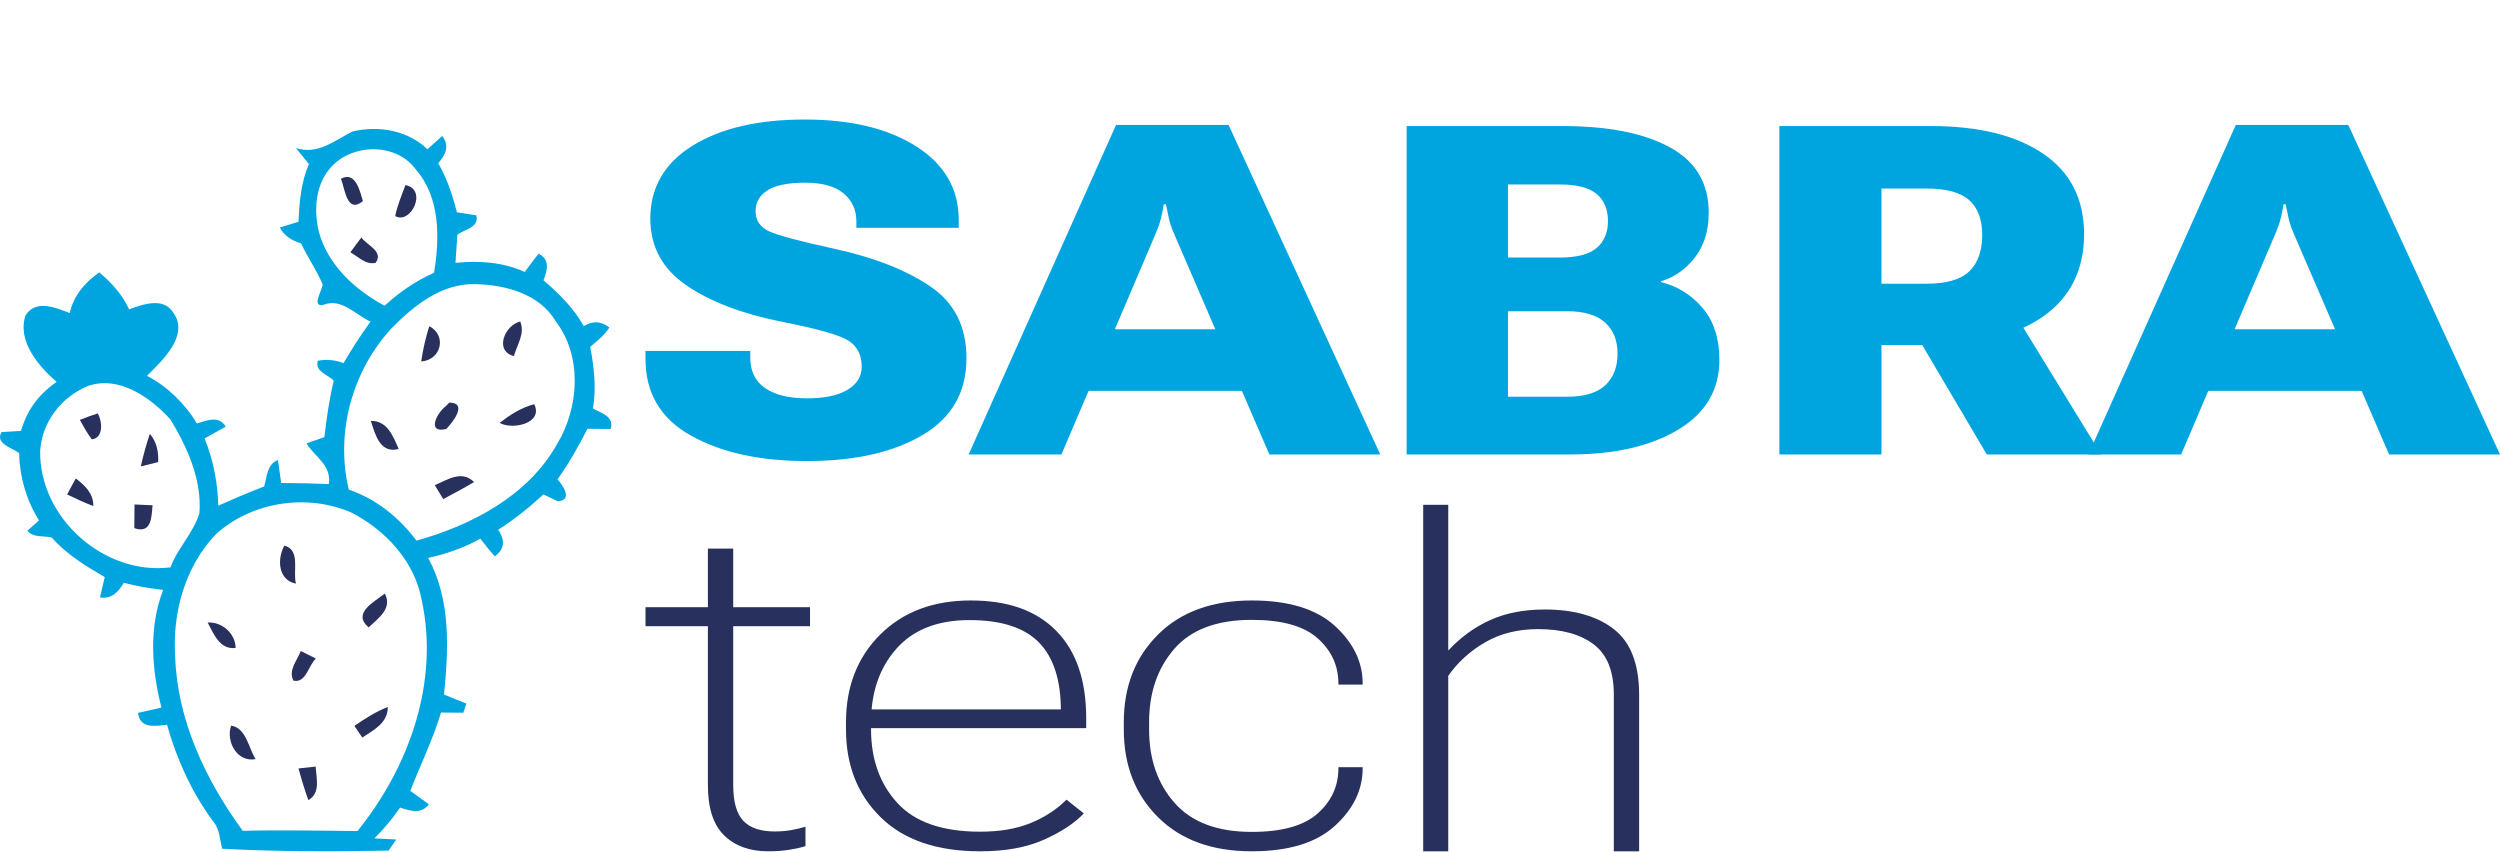
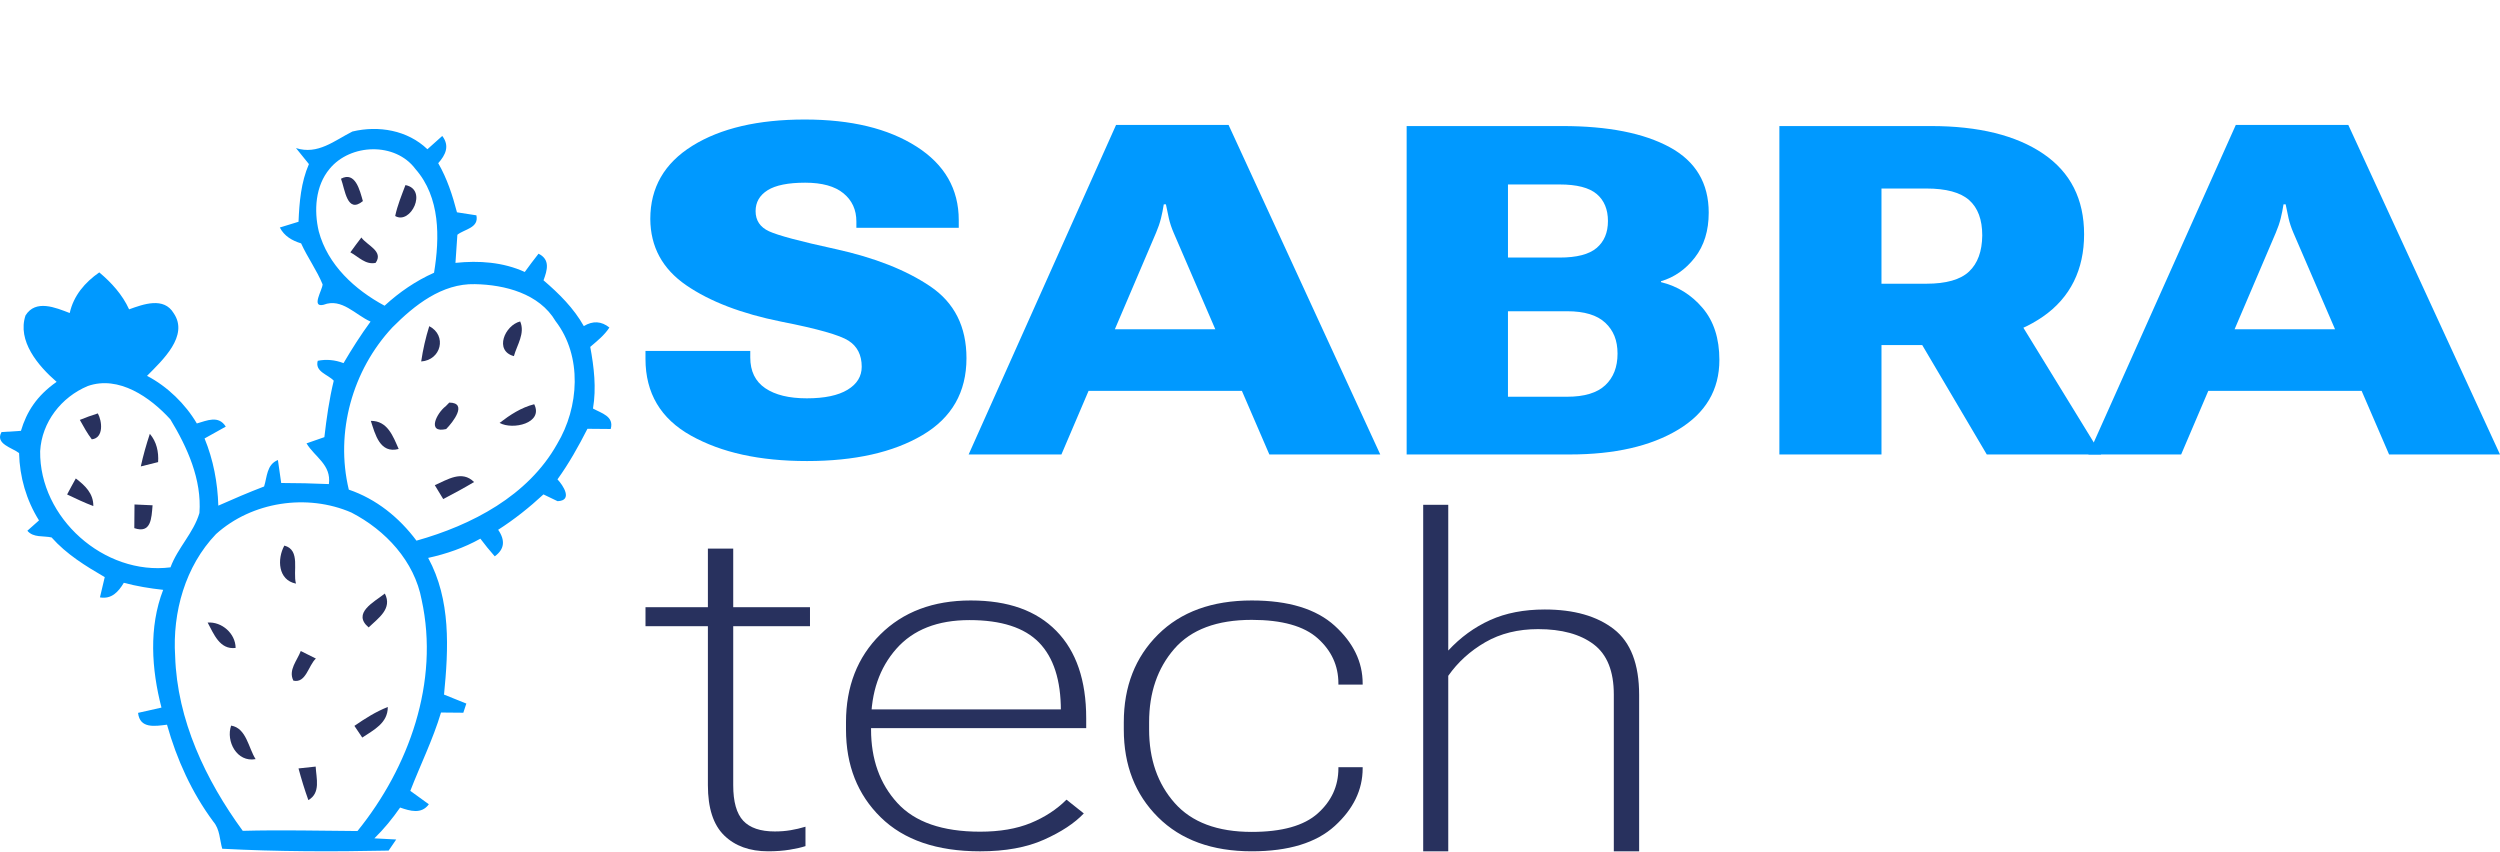
<svg xmlns="http://www.w3.org/2000/svg" id="Layer_2" data-name="Layer 2" viewBox="0 0 2839.66 966.96">
  <defs>
    <style>
      .cls-1 {
        fill: #28315E;
      }

      .cls-2 {
-         fill: #00a5e0;
+         fill: #0099ff;
      }
    </style>
  </defs>
  <g id="Layer_2-2" data-name="Layer 2">
    <g>
      <g>
        <path class="cls-1" d="M733.2,689.73h186.84v21.52h-186.84v-21.52ZM804.07,702.29v-79.17h28.77v268.78c0,18.79,3.79,32.24,11.36,40.35,7.57,8.11,19.53,12.17,35.88,12.17,6.25,0,12.21-.47,17.87-1.41,5.65-.94,11.3-2.26,16.96-3.97v22.03c-4.65,1.54-10.65,2.9-18.02,4.1-7.37,1.19-15.5,1.79-24.38,1.79-21,0-37.65-6.02-49.97-18.06-12.32-12.04-18.47-31.04-18.47-57.01v-189.6Z" />
        <path class="cls-1" d="M960.93,820.41c0-40.65,12.97-73.88,38.91-99.67,25.94-25.79,60.21-38.69,102.81-38.69s74.59,11.53,97.21,34.59c22.61,23.06,33.92,56.11,33.92,99.16v11.27h-258.01v-21.27h229.24v1.28c0-34.5-8.28-60.25-24.83-77.25-16.56-16.99-42.9-25.49-79.04-25.49s-63.8,10.85-82.97,32.54c-19.18,21.69-28.77,49.54-28.77,83.53v8.2c0,33.82,9.94,61.62,29.83,83.4,19.88,21.78,51.22,32.67,94.03,32.67,22.41,0,41.59-3.29,57.54-9.86,15.95-6.57,29.47-15.41,40.58-26.52l19.68,15.63c-10.5,11.11-25.59,21.05-45.27,29.85s-43.86,13.2-72.53,13.2c-49.06,0-86.71-12.9-112.95-38.69-26.25-25.79-39.37-59.02-39.37-99.67v-8.2Z" />
        <path class="cls-1" d="M1276.48,820.41c0-40.65,12.97-73.88,38.91-99.67,25.94-25.79,61.42-38.69,106.44-38.69,41.79,0,73.23,9.61,94.33,28.82,21.09,19.22,31.64,41.04,31.64,65.46v1.28h-27.56v-1.28c0-20.15-7.83-37.24-23.47-51.24-15.65-14-40.63-21.01-74.95-21.01-39.57,0-68.89,10.98-87.97,32.92-19.08,21.95-28.62,49.75-28.62,83.4v8.2c0,33.82,9.69,61.67,29.07,83.53,19.38,21.87,48.55,32.8,87.52,32.8,34.32,0,59.3-7,74.95-21.01,15.64-14,23.47-31.09,23.47-51.24v-1.28h27.56v1.28c0,24.43-10.55,46.25-31.64,65.46-21.1,19.22-52.54,28.82-94.33,28.82-45.02,0-80.5-12.9-106.44-38.69-25.94-25.79-38.91-59.02-38.91-99.67v-8.2Z" />
        <path class="cls-1" d="M1616.55,573.41h28.47v165.52c13.93-15.03,29.78-26.56,47.54-34.59,17.76-8.03,38.46-12.04,62.08-12.04,33.11,0,59.25,7.43,78.43,22.29,19.18,14.86,28.77,39.8,28.77,74.82v177.56h-28.77v-178.07c0-26.47-7.62-45.48-22.86-57.01-15.25-11.53-36.29-17.29-63.14-17.29-22.82,0-42.8,4.96-59.96,14.86-17.16,9.91-31.19,22.64-42.09,38.18v199.34h-28.47v-393.55Z" />
      </g>
      <g>
        <g>
          <path class="cls-2" d="M733.2,398.63h119.01v7.43c0,15.55,5.65,27.16,16.96,34.85,11.3,7.69,27.05,11.53,47.24,11.53s35.63-3.24,46.33-9.74c10.7-6.49,16.05-15.2,16.05-26.13,0-13.32-5-23.19-14.99-29.59-9.99-6.41-35.48-13.62-76.46-21.65-45.02-9.05-81.01-22.84-107.96-41.38-26.95-18.53-40.53-43.6-40.73-75.2,0-35.7,16-63.45,48-83.27,32-19.81,74.44-29.72,127.34-29.72s94.79,10.21,126.88,30.62c32.1,20.41,48.15,48.3,48.15,83.66v8.71h-116.29v-7.17c0-13.32-4.9-24-14.69-32.03-9.79-8.03-24.28-12.04-43.46-12.04s-33.61,2.86-42.7,8.58c-9.08,5.73-13.63,13.62-13.63,23.7,0,10.59,5.1,18.24,15.29,22.93,10.19,4.7,35.28,11.4,75.25,20.11,44.41,9.74,80.35,23.87,107.81,42.4,27.45,18.54,41.18,45.74,41.18,81.61,0,38.61-16.66,67.73-49.97,87.37-33.31,19.65-77.02,29.47-131.12,29.47s-97.21-9.61-131.73-28.82c-34.52-19.22-51.78-48.3-51.78-87.24v-8.97Z" />
          <path class="cls-2" d="M1267.69,141.89h127.79l172.31,374.34h-125.98l-108.71-251.86c-2.42-5.64-4.24-11.1-5.45-16.4-1.21-5.29-2.32-10.59-3.33-15.89h-2.42c-.81,5.3-1.87,10.59-3.18,15.89-1.32,5.3-3.18,10.76-5.6,16.4l-107.5,251.86h-105.38l167.46-374.34ZM1234.68,374.03h186.24l24.53,69.95h-234.69l23.92-69.95Z" />
          <path class="cls-2" d="M1597.77,143.17h176.85c51.88,0,92.56,8.03,122.04,24.08,29.47,16.06,44.21,40.83,44.21,74.3,0,20.5-5.25,37.5-15.75,50.99-10.5,13.5-23.32,22.46-38.46,26.9v1.02c18.78,4.61,34.52,14.39,47.24,29.34,12.72,14.95,19.08,34.63,19.08,59.06,0,33.99-15.6,60.38-46.79,79.17-31.19,18.79-72.22,28.18-123.1,28.18h-185.33V143.17ZM1771.6,292.55c19.38,0,33.36-3.63,41.94-10.89,8.58-7.26,12.87-17.46,12.87-30.62s-4.29-23.57-12.87-30.75c-8.58-7.17-22.56-10.76-41.94-10.76h-58.75v83.02h58.75ZM1780.07,450.64c19.58,0,34.02-4.36,43.3-13.07,9.28-8.71,13.93-20.67,13.93-35.87s-4.65-26.39-13.93-35.1c-9.29-8.71-23.72-13.07-43.3-13.07h-67.23v97.11h67.23Z" />
          <path class="cls-2" d="M2021.13,143.17h172c54.31,0,96.9,10.5,127.79,31.52,30.89,21.01,46.33,51.5,46.33,91.47s-15.55,71.79-46.63,93.39c-31.09,21.61-73.69,32.41-127.79,32.41h-55.72v124.27h-115.98V143.17ZM2187.98,322.27c22.61,0,38.81-4.61,48.6-13.84,9.79-9.22,14.79-22.89,14.99-41,0-17.94-4.95-31.3-14.84-40.1-9.89-8.8-26.15-13.2-48.75-13.2h-50.88v108.12h50.88ZM2155.28,344.31l125.07-1.28,106.29,173.21h-129.91l-101.45-171.92Z" />
          <path class="cls-2" d="M2539.56,141.89h127.79l172.31,374.34h-125.98l-108.71-251.86c-2.42-5.64-4.24-11.1-5.45-16.4-1.21-5.29-2.32-10.59-3.33-15.89h-2.42c-.81,5.3-1.87,10.59-3.18,15.89-1.32,5.3-3.18,10.76-5.6,16.4l-107.5,251.86h-105.38l167.46-374.34ZM2506.56,374.03h186.24l24.53,69.95h-234.69l23.92-69.95Z" />
        </g>
        <path class="cls-2" d="M21.67,514.64c.62,27.12,8.24,53.47,22.62,76.47-3.26,2.95-9.87,8.78-13.21,11.73,6.76,8.16,18.11,5.52,27.51,7.62,16.86,19.04,38.55,32.41,60.38,45.07-1.32,5.75-4.12,17.25-5.44,23,13.06,2.33,20.9-6.14,27.12-16.55,14.61,3.89,29.53,6.37,44.69,8-16.48,42.51-13.21,90.3-1.94,133.75-6.68,1.48-19.89,4.51-26.58,5.98,1.94,18.34,19.51,15.08,32.87,13.44,11.04,39.4,28.21,77.25,52.69,110.2,7.38,8.63,7.07,20.21,10.03,30.7,62.79,3.34,126.05,3.42,189,2.1,2.1-3.11,6.45-9.4,8.63-12.59-6.22-.31-18.57-1.01-24.79-1.32,10.88-10.65,20.52-22.46,29.22-34.97,11.27,3.89,24.25,7.85,32.64-3.73-5.28-3.81-15.78-11.42-21.06-15.23,11.5-29.69,25.72-58.36,34.89-88.98,6.37.08,18.96.16,25.34.23l3.42-10.41c-6.37-2.49-18.96-7.62-25.34-10.18,5.13-52.22,7.93-107.63-18.03-155.27,20.59-4.51,40.72-11.42,59.3-21.84,5.13,6.84,10.57,13.52,16.32,20.05,10.96-7.85,12.28-17.95,3.89-30.15,18.34-11.74,35.44-25.34,51.45-40.18,4.04,1.87,12.05,5.75,16.01,7.69,17.8-.62,6.3-18.03-.08-24.79,13.06-18.11,23.94-37.61,34.04-57.43,6.61.08,19.82.16,26.42.23,4.12-14.45-10.49-17.88-20.13-23.24,3.96-23.39,1.17-46.94-3.11-70.02,7.77-6.68,16.01-13.13,21.76-21.99-9.09-7.3-18.81-7.85-29.07-1.63-11.5-20.44-28.13-36.91-45.77-51.99,4.2-11.42,7.93-23.55-5.67-30.23-5.36,6.84-10.57,13.76-15.62,20.75-24.71-11.27-52.15-13.13-78.73-10.34.7-10.65,1.48-21.29,2.18-31.94,8-6.45,24.71-7.62,21.6-22.07-5.52-.85-16.55-2.56-22.07-3.42-5.05-19.35-11.27-38.47-21.29-55.8,8.31-9.33,13.29-19.51,4.59-30.93-4.2,3.81-12.67,11.35-16.86,15.08-22.62-21.68-55.57-27.2-85.18-20.13-20.44,10.26-39.32,26.81-64.11,18.81,3.65,4.59,11.04,13.68,14.69,18.19-9.01,20.75-10.88,43.21-11.81,65.51-5.29,1.63-15.93,4.9-21.22,6.53,4.97,9.71,13.91,14.92,24.17,18.03,7.23,15.93,17.8,30.46,24.4,46.55-.23,6.53-13.44,26.73,1.17,23.16,20.67-8,35.98,11.5,53.31,19.12-11.11,15.15-21.22,31.01-30.7,47.17-9.87-3.73-19.66-4.58-29.3-2.64-3.5,12.51,11.73,15.54,18.18,22.61-5.13,21.06-8.16,42.59-10.65,64.12-5.05,1.79-15.23,5.36-20.28,7.07,9.4,15.62,28.37,24.17,25.41,46.24-18.11-.78-36.14-1.24-54.17-1.24-.93-6.53-2.8-19.58-3.73-26.11-12.9,5.21-12.2,19.27-15.7,30.08-17.64,6.76-34.89,14.14-51.99,21.76-.78-26.19-5.67-52.07-15.62-76.32,7.93-4.43,16.01-8.94,24.09-13.44-8.24-13.21-21.37-6.84-32.87-3.58-12.9-21.99-33.43-42.03-56.57-54.09,17.49-17.64,47.79-45.46,30.3-71.11-11.27-18.88-34.5-10.26-50.67-4.43-7.62-16.71-19.97-30.31-33.88-41.97-16.32,11.35-29.22,26.42-33.57,46.16-16.16-6.22-38.7-15.78-50.2,2.72-9.64,28.83,14.19,57.2,35.33,75.46-22.82,15.98-34.09,34.19-40.54,55.64-5.52.31-16.55,1.09-22.07,1.4-7.62,13.52,12.36,17.8,19.97,23.86ZM362.07,262.77c-5.6-23.7-3.89-51.6,12.28-70.95,23.62-28.83,74.68-30.62,97.53.16,28.29,32.17,27.67,77.95,21.14,117.82-20.75,9.25-39.56,22.15-56.19,37.46-33.73-18.11-64.66-46.4-74.76-84.48ZM445.69,371.88c25.03-25.18,56.27-50.05,93.72-49.12,33.96.62,73.13,10.65,91.63,41.97,30.62,39.79,26.81,98,1.79,139.58-32.95,58.91-96.99,92.17-159.78,109.81-19.58-26.27-45.62-47.33-76.86-57.97-15.62-64.97,4.04-135.61,49.5-184.26ZM245.34,606.66c40.8-36.84,103.44-46.32,153.8-24.48,38.78,20.05,71.65,55.18,79.81,99.24,20.36,93.1-14.3,190.09-72.9,262.52-43.44-.31-86.89-1.4-130.33-.23-42.2-57.82-74.53-125.9-76.78-198.48-3.19-49.66,11.5-102.19,46.4-138.57ZM99.7,438.48c35.2-12.36,71.03,12.82,93.8,37.85,19.27,31.71,35.83,68.39,33.03,106.39-6.61,22.54-24.79,39.64-32.87,61.71-75.31,9.48-149.06-56.19-148.05-131.96,1.86-33.03,24.01-61.4,54.09-73.99Z" />
      </g>
      <g>
        <path class="cls-1" d="M606.79,459.15c-14.77,3.73-27.51,12.12-39.32,21.22,14.92,8.32,50.05.31,39.32-21.22Z" />
        <path class="cls-1" d="M503.43,566.87c11.81-6.14,23.55-12.51,35.05-19.35-13.83-13.83-30.15-2.72-44.61,3.57,2.41,3.96,7.15,11.81,9.56,15.78Z" />
        <path class="cls-1" d="M333.24,773.12c14.38,3.26,17.02-17.33,25.57-25.1-5.75-2.88-11.5-5.75-17.18-8.55-4.04,10.8-14.45,21.6-8.39,33.65Z" />
        <path class="cls-1" d="M440.48,803.04c-13.68,5.36-25.96,13.21-37.93,21.45,2.25,3.34,6.68,9.95,8.94,13.29,12.98-8.7,29.07-16.4,28.99-34.74Z" />
        <path class="cls-1" d="M267.64,735.97c-.16-16.4-15.62-30-31.79-28.83,6.92,12.75,13.68,31.09,31.79,28.83Z" />
        <path class="cls-1" d="M173.3,573.94c-5.13-.23-15.39-.7-20.52-.93,0,6.68-.16,20.13-.23,26.89,19.19,6.53,19.51-11.19,20.75-25.96Z" />
        <path class="cls-1" d="M487.58,370.48c-4.12,13.13-7.15,26.5-9.17,40.1,22.62-1.55,29.61-29.45,9.17-40.1Z" />
        <path class="cls-1" d="M418.72,712.66c10.96-10.57,27.28-21.22,18.42-38.47-12.43,9.79-37.46,22.3-18.42,38.47Z" />
        <path class="cls-1" d="M410.48,269.76c-4.28,5.6-8.47,11.19-12.51,16.86,9.02,4.82,17.18,14.45,28.68,11.97,9.48-13.29-9.95-19.89-16.16-28.83Z" />
        <path class="cls-1" d="M170.19,492.8c-4.04,12.2-7.54,24.48-10.26,36.99,4.9-1.24,14.77-3.73,19.66-4.9.78-11.58-1.71-23.16-9.4-32.1Z" />
        <path class="cls-1" d="M290.34,862.26c-8.24-12.82-10.41-35.2-27.82-38.08-6.14,17.8,6.53,42.04,27.82,38.08Z" />
        <path class="cls-1" d="M111.12,469.57c-6.99,2.18-13.83,4.66-20.44,7.38,4.2,7.54,8.31,15.08,13.6,22.07,13.68-1.48,11.81-20.59,6.84-29.45Z" />
        <path class="cls-1" d="M339.06,872.83c3.26,12.12,6.92,24.09,11.19,35.98,14.22-8.16,9.01-24.71,8.31-38.08-4.89.54-14.61,1.55-19.51,2.1Z" />
        <path class="cls-1" d="M460.53,210.23c-4.35,11.58-9.09,23-11.66,35.13,17.56,10.34,37.46-30.08,11.66-35.13Z" />
        <path class="cls-1" d="M412.19,228.42c-3.42-11.81-8.47-34.27-24.87-25.41,4.59,12.2,6.84,40.26,24.87,25.41Z" />
        <path class="cls-1" d="M452.84,509.98c-6.37-14.38-12.59-32.1-31.63-31.94,4.9,15.08,10.26,37.61,31.63,31.94Z" />
        <path class="cls-1" d="M583.71,404.52c3.5-12.67,12.98-25.88,7.15-39.4-17.49,4.35-29.84,33.34-7.15,39.4Z" />
        <path class="cls-1" d="M506.77,487.36c7.62-7.69,24.95-29.84,3.57-30.08l-4.12,4.2c-10.02,7.46-21.99,31.01.54,25.88Z" />
        <path class="cls-1" d="M86.1,543.47c-3.42,6.06-6.68,12.12-9.87,18.18,9.71,4.66,19.51,9.25,29.77,13.21.23-14.38-9.48-23.47-19.9-31.4Z" />
        <path class="cls-1" d="M336.19,662.92c-3.89-13.83,5.67-38.24-13.21-43.21-8.31,15.15-7.38,39.17,13.21,43.21Z" />
      </g>
    </g>
  </g>
</svg>
